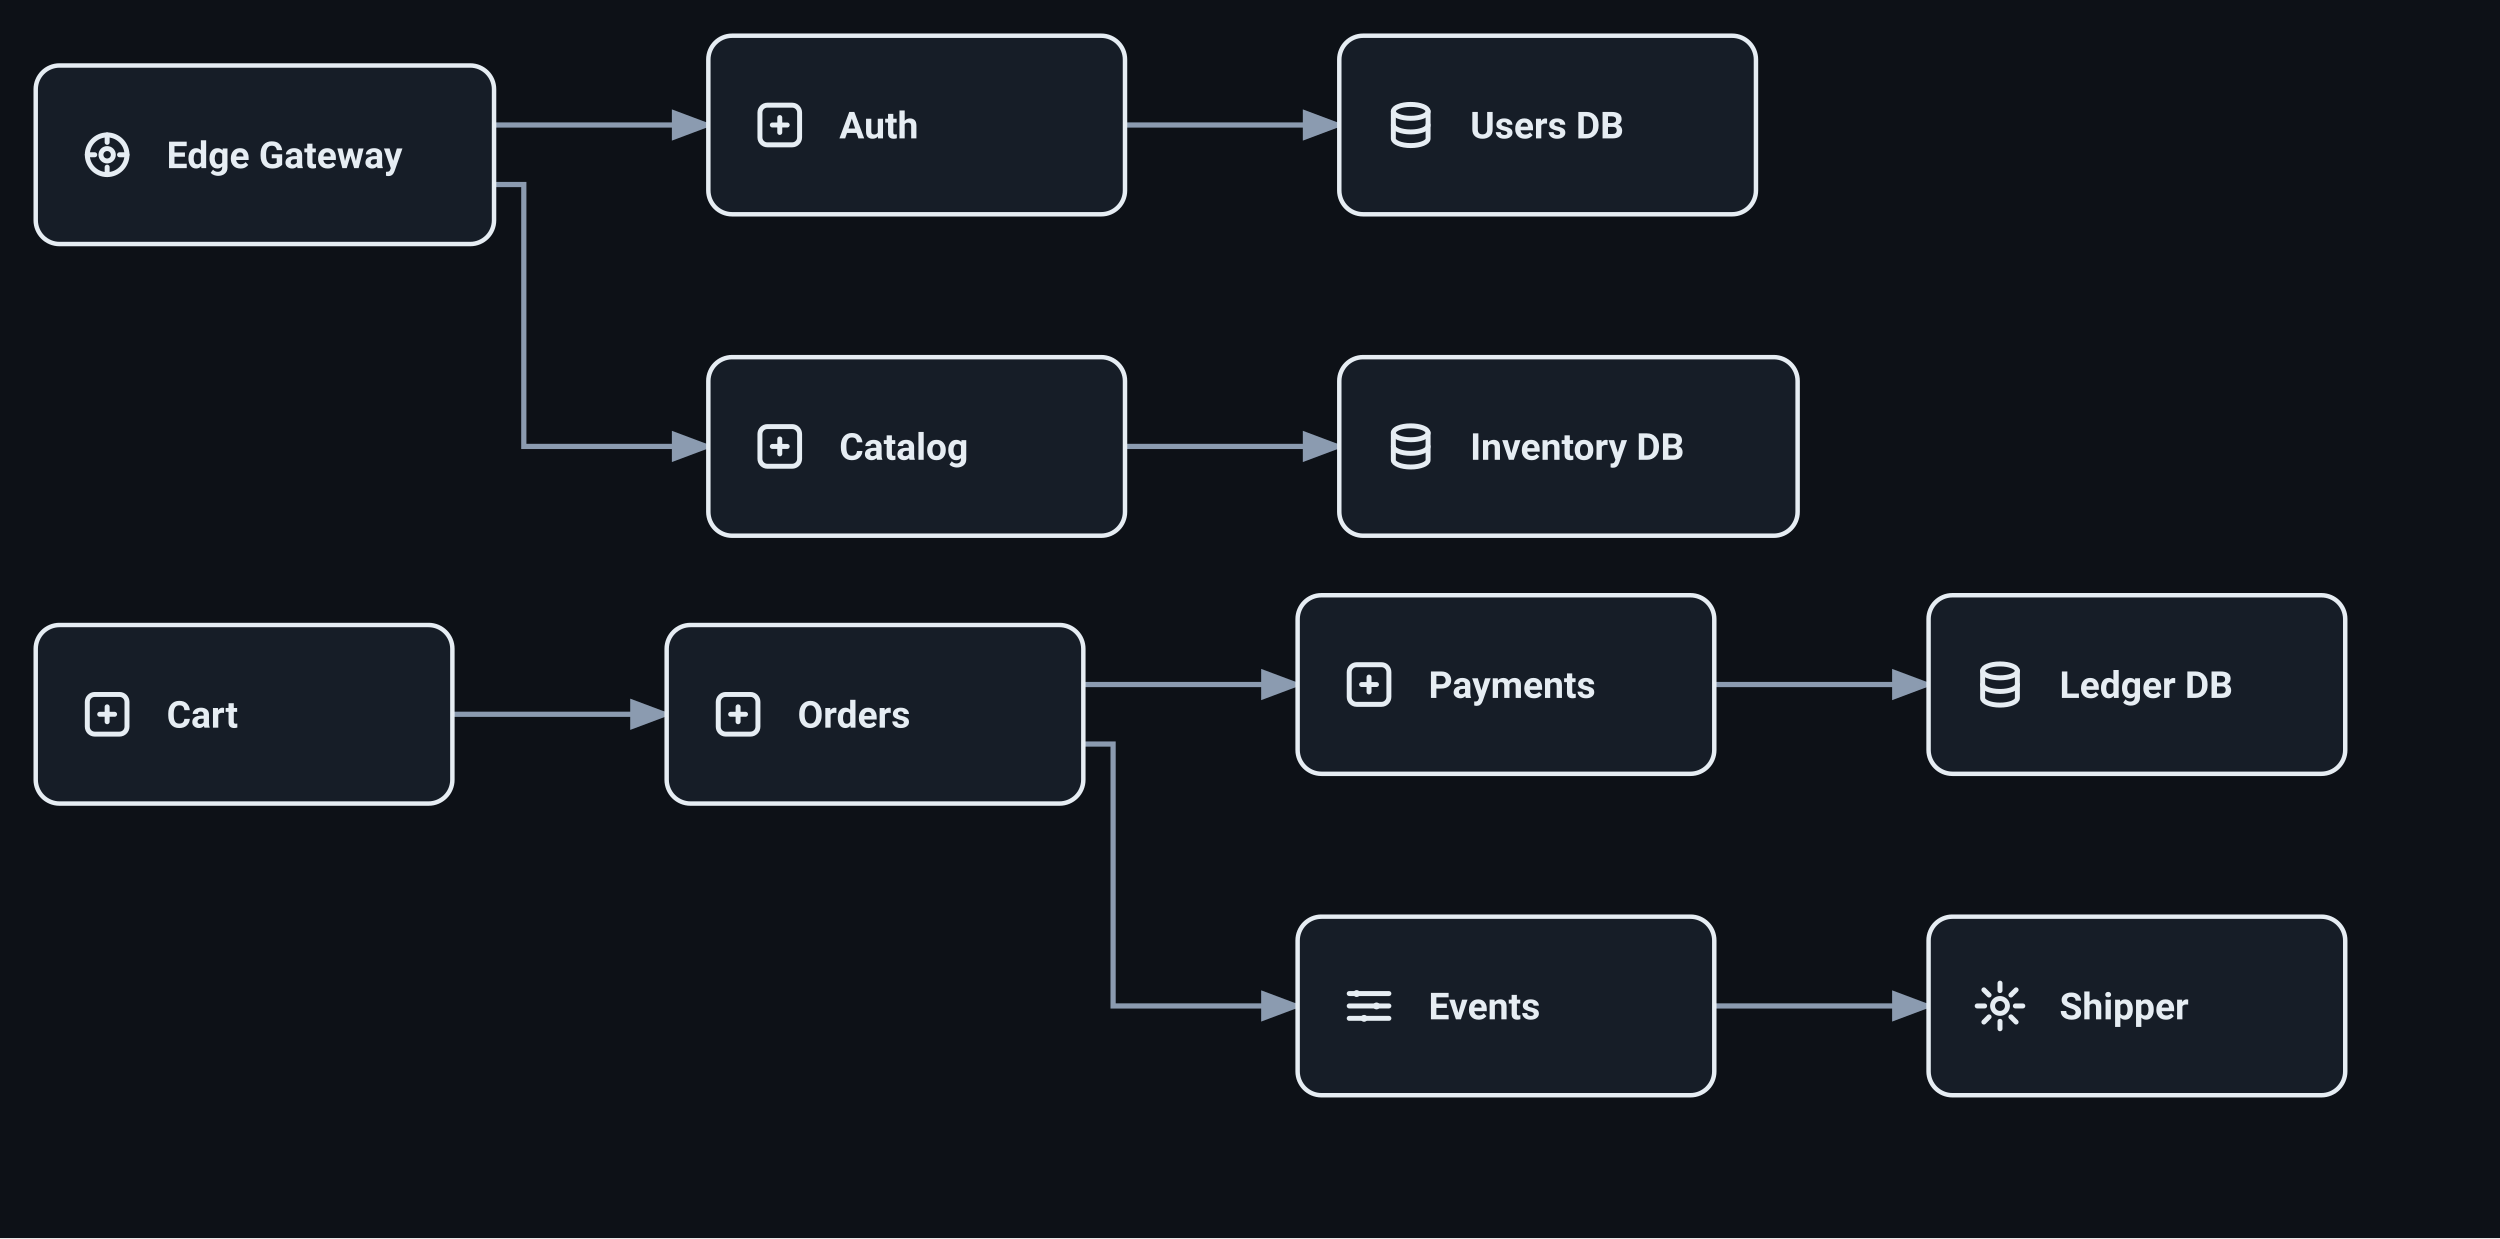
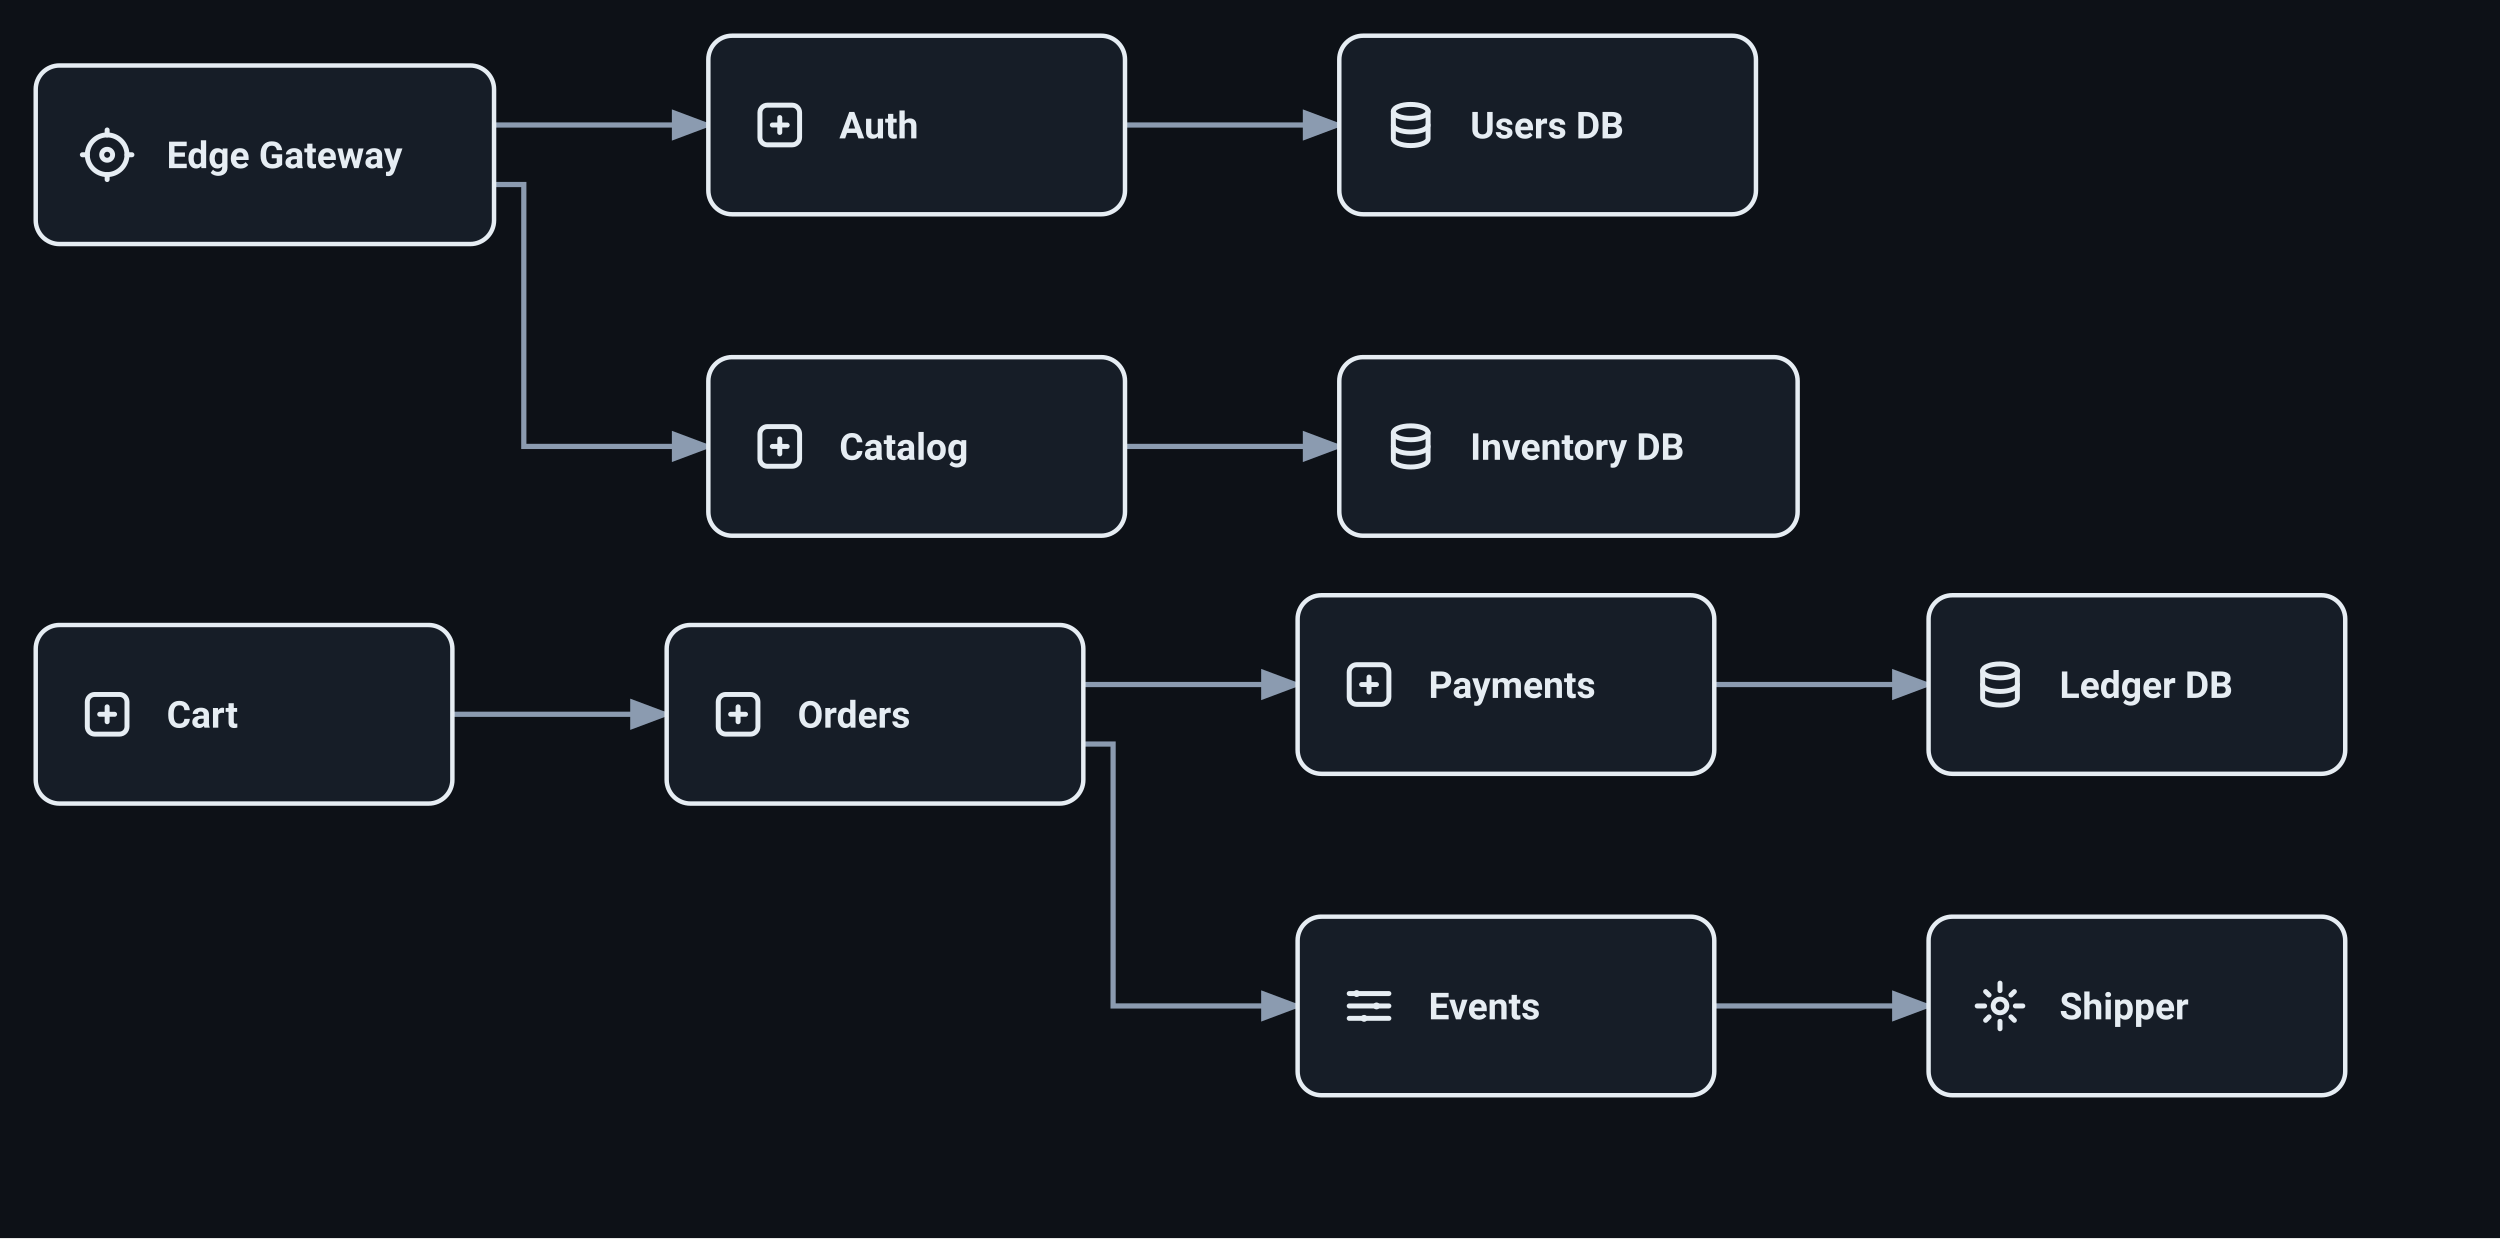
<svg xmlns="http://www.w3.org/2000/svg" width="840" height="416" viewBox="0 0 840 416" role="img">
  <rect width="840" height="416" fill="#0D1117" />
  <defs>
    <marker id="a-V1" viewBox="0 0 8 6" refX="7" refY="3" markerWidth="8" markerHeight="6" orient="auto-start-reverse">
      <polygon points="0,0 8,3 0,6" fill="#8B9BB0" />
    </marker>
  </defs>
  <path d="M166 42 L238 42" fill="none" stroke="#8B9BB0" stroke-width="1.75" marker-end="url(#a-V1)" />
  <path d="M166 62 L176 62 L176 150 L238 150" fill="none" stroke="#8B9BB0" stroke-width="1.75" marker-end="url(#a-V1)" />
  <path d="M378 42 L450 42" fill="none" stroke="#8B9BB0" stroke-width="1.75" marker-end="url(#a-V1)" />
  <path d="M378 150 L450 150" fill="none" stroke="#8B9BB0" stroke-width="1.75" marker-end="url(#a-V1)" />
  <path d="M152 240 L224 240" fill="none" stroke="#8B9BB0" stroke-width="1.75" marker-end="url(#a-V1)" />
  <path d="M364 230 L436 230" fill="none" stroke="#8B9BB0" stroke-width="1.75" marker-end="url(#a-V1)" />
  <path d="M576 230 L648 230" fill="none" stroke="#8B9BB0" stroke-width="1.75" marker-end="url(#a-V1)" />
  <path d="M364 250 L374 250 L374 338 L436 338" fill="none" stroke="#8B9BB0" stroke-width="1.75" marker-end="url(#a-V1)" />
  <path d="M576 338 L648 338" fill="none" stroke="#8B9BB0" stroke-width="1.75" marker-end="url(#a-V1)" />
  <g>
    <rect x="238" y="12" width="140" height="60" rx="8" fill="#161D27" stroke="#E6EDF3" stroke-width="1.5" />
    <g transform="translate(262,42) scale(0.833) translate(-12,-12)" color="#E6EDF3">
      <g fill="none" stroke="currentColor" stroke-width="2" stroke-linecap="round" stroke-linejoin="round">
        <rect x="4" y="4" width="16" height="16" rx="3" />
        <path d="M9 12h6M12 9v6" />
      </g>
    </g>
    <text x="282" y="46.5" font-family="-apple-system,BlinkMacSystemFont,'Segoe UI',Roboto,Helvetica,Arial,'Noto Sans',sans-serif" font-size="12.5" font-weight="600" fill="#E6EDF3">Auth</text>
  </g>
  <g>
    <rect x="12" y="210" width="140" height="60" rx="8" fill="#161D27" stroke="#E6EDF3" stroke-width="1.5" />
    <g transform="translate(36,240) scale(0.833) translate(-12,-12)" color="#E6EDF3">
      <g fill="none" stroke="currentColor" stroke-width="2" stroke-linecap="round" stroke-linejoin="round">
        <rect x="4" y="4" width="16" height="16" rx="3" />
        <path d="M9 12h6M12 9v6" />
      </g>
    </g>
    <text x="56" y="244.5" font-family="-apple-system,BlinkMacSystemFont,'Segoe UI',Roboto,Helvetica,Arial,'Noto Sans',sans-serif" font-size="12.5" font-weight="600" fill="#E6EDF3">Cart</text>
  </g>
  <g>
    <rect x="238" y="120" width="140" height="60" rx="8" fill="#161D27" stroke="#E6EDF3" stroke-width="1.5" />
    <g transform="translate(262,150) scale(0.833) translate(-12,-12)" color="#E6EDF3">
      <g fill="none" stroke="currentColor" stroke-width="2" stroke-linecap="round" stroke-linejoin="round">
        <rect x="4" y="4" width="16" height="16" rx="3" />
        <path d="M9 12h6M12 9v6" />
      </g>
    </g>
    <text x="282" y="154.5" font-family="-apple-system,BlinkMacSystemFont,'Segoe UI',Roboto,Helvetica,Arial,'Noto Sans',sans-serif" font-size="12.5" font-weight="600" fill="#E6EDF3">Catalog</text>
  </g>
  <g>
    <rect x="12" y="22" width="154" height="60" rx="8" fill="#161D27" stroke="#E6EDF3" stroke-width="1.5" />
    <g transform="translate(36,52) scale(0.833) translate(-12,-12)" color="#E6EDF3">
      <g fill="none" stroke="currentColor" stroke-width="2" stroke-linecap="round" stroke-linejoin="round">
        <circle cx="12" cy="12" r="8" />
-         <circle cx="12" cy="12" r="2.5" />
-         <path d="M12 4v3M12 17v3M4 12h3M17 12h3" />
+         <circle cx="12" cy="12" r="2.2" />
+         <path d="M12 2v2M12 20v2M2 12h2M20 12h2" />
      </g>
    </g>
    <text x="56" y="56.5" font-family="-apple-system,BlinkMacSystemFont,'Segoe UI',Roboto,Helvetica,Arial,'Noto Sans',sans-serif" font-size="12.5" font-weight="600" fill="#E6EDF3">Edge Gateway</text>
  </g>
  <g>
    <rect x="436" y="308" width="140" height="60" rx="8" fill="#161D27" stroke="#E6EDF3" stroke-width="1.5" />
    <g transform="translate(460,338) scale(0.833) translate(-12,-12)" color="#E6EDF3">
      <g fill="none" stroke="currentColor" stroke-width="2" stroke-linecap="round" stroke-linejoin="round">
        <path d="M4 7h16M4 12h16M4 17h16" />
        <g stroke="none" fill="currentColor">
          <circle cx="7" cy="7" r="1.4" />
          <circle cx="15" cy="12" r="1.4" />
          <circle cx="10" cy="17" r="1.4" />
        </g>
      </g>
    </g>
    <text x="480" y="342.5" font-family="-apple-system,BlinkMacSystemFont,'Segoe UI',Roboto,Helvetica,Arial,'Noto Sans',sans-serif" font-size="12.5" font-weight="600" fill="#E6EDF3">Events</text>
  </g>
  <g>
    <rect x="648" y="200" width="140" height="60" rx="8" fill="#161D27" stroke="#E6EDF3" stroke-width="1.5" />
    <g transform="translate(672,230) scale(0.833) translate(-12,-12)" color="#E6EDF3">
      <g fill="none" stroke="currentColor" stroke-width="2" stroke-linecap="round" stroke-linejoin="round">
        <ellipse cx="12" cy="6.5" rx="7" ry="2.8" />
        <path d="M5 6.5v11c0 1.5 3.1 2.8 7 2.8s7-1.3 7-2.8v-11" />
        <path d="M5 12c0 1.5 3.1 2.8 7 2.8s7-1.3 7-2.8" />
      </g>
    </g>
    <text x="692" y="234.5" font-family="-apple-system,BlinkMacSystemFont,'Segoe UI',Roboto,Helvetica,Arial,'Noto Sans',sans-serif" font-size="12.5" font-weight="600" fill="#E6EDF3">Ledger DB</text>
  </g>
  <g>
    <rect x="224" y="210" width="140" height="60" rx="8" fill="#161D27" stroke="#E6EDF3" stroke-width="1.5" />
    <g transform="translate(248,240) scale(0.833) translate(-12,-12)" color="#E6EDF3">
      <g fill="none" stroke="currentColor" stroke-width="2" stroke-linecap="round" stroke-linejoin="round">
        <rect x="4" y="4" width="16" height="16" rx="3" />
        <path d="M9 12h6M12 9v6" />
      </g>
    </g>
    <text x="268" y="244.5" font-family="-apple-system,BlinkMacSystemFont,'Segoe UI',Roboto,Helvetica,Arial,'Noto Sans',sans-serif" font-size="12.5" font-weight="600" fill="#E6EDF3">Orders</text>
  </g>
  <g>
    <rect x="436" y="200" width="140" height="60" rx="8" fill="#161D27" stroke="#E6EDF3" stroke-width="1.5" />
    <g transform="translate(460,230) scale(0.833) translate(-12,-12)" color="#E6EDF3">
      <g fill="none" stroke="currentColor" stroke-width="2" stroke-linecap="round" stroke-linejoin="round">
        <rect x="4" y="4" width="16" height="16" rx="3" />
        <path d="M9 12h6M12 9v6" />
      </g>
    </g>
    <text x="480" y="234.5" font-family="-apple-system,BlinkMacSystemFont,'Segoe UI',Roboto,Helvetica,Arial,'Noto Sans',sans-serif" font-size="12.5" font-weight="600" fill="#E6EDF3">Payments</text>
  </g>
  <g>
    <rect x="648" y="308" width="140" height="60" rx="8" fill="#161D27" stroke="#E6EDF3" stroke-width="1.5" />
    <g transform="translate(672,338) scale(0.833) translate(-12,-12)" color="#E6EDF3">
      <g fill="none" stroke="currentColor" stroke-width="2" stroke-linecap="round" stroke-linejoin="round">
-         <circle cx="12" cy="12" r="3" />
-         <path d="M12 2.8v3M12 18.2v3M2.8 12h3M18.2 12h3M5.5 5.5l2.1 2.1M16.4 16.4l2.1 2.1M18.5 5.5l-2.1 2.1M7.6 16.4l-2.1 2.1" />
+         <circle cx="12" cy="12" r="2.75" />
+         <path d="M12 2.8v3M12 18.2v3M2.8 12h3M18.2 12h3M6.2 6.2l1.4 1.4M16.4 16.4l1.4 1.4M17.8 6.2l-1.4 1.4M7.6 16.4l-1.4 1.4" />
      </g>
    </g>
    <text x="692" y="342.5" font-family="-apple-system,BlinkMacSystemFont,'Segoe UI',Roboto,Helvetica,Arial,'Noto Sans',sans-serif" font-size="12.5" font-weight="600" fill="#E6EDF3">Shipper</text>
  </g>
  <g>
    <rect x="450" y="120" width="154" height="60" rx="8" fill="#161D27" stroke="#E6EDF3" stroke-width="1.5" />
    <g transform="translate(474,150) scale(0.833) translate(-12,-12)" color="#E6EDF3">
      <g fill="none" stroke="currentColor" stroke-width="2" stroke-linecap="round" stroke-linejoin="round">
        <ellipse cx="12" cy="6.5" rx="7" ry="2.8" />
        <path d="M5 6.5v11c0 1.5 3.1 2.8 7 2.8s7-1.3 7-2.8v-11" />
        <path d="M5 12c0 1.5 3.1 2.8 7 2.8s7-1.3 7-2.8" />
      </g>
    </g>
    <text x="494" y="154.5" font-family="-apple-system,BlinkMacSystemFont,'Segoe UI',Roboto,Helvetica,Arial,'Noto Sans',sans-serif" font-size="12.5" font-weight="600" fill="#E6EDF3">Inventory DB</text>
  </g>
  <g>
    <rect x="450" y="12" width="140" height="60" rx="8" fill="#161D27" stroke="#E6EDF3" stroke-width="1.5" />
    <g transform="translate(474,42) scale(0.833) translate(-12,-12)" color="#E6EDF3">
      <g fill="none" stroke="currentColor" stroke-width="2" stroke-linecap="round" stroke-linejoin="round">
        <ellipse cx="12" cy="6.5" rx="7" ry="2.8" />
        <path d="M5 6.5v11c0 1.5 3.1 2.8 7 2.8s7-1.3 7-2.8v-11" />
        <path d="M5 12c0 1.5 3.1 2.8 7 2.8s7-1.3 7-2.8" />
      </g>
    </g>
    <text x="494" y="46.5" font-family="-apple-system,BlinkMacSystemFont,'Segoe UI',Roboto,Helvetica,Arial,'Noto Sans',sans-serif" font-size="12.5" font-weight="600" fill="#E6EDF3">Users DB</text>
  </g>
</svg>
